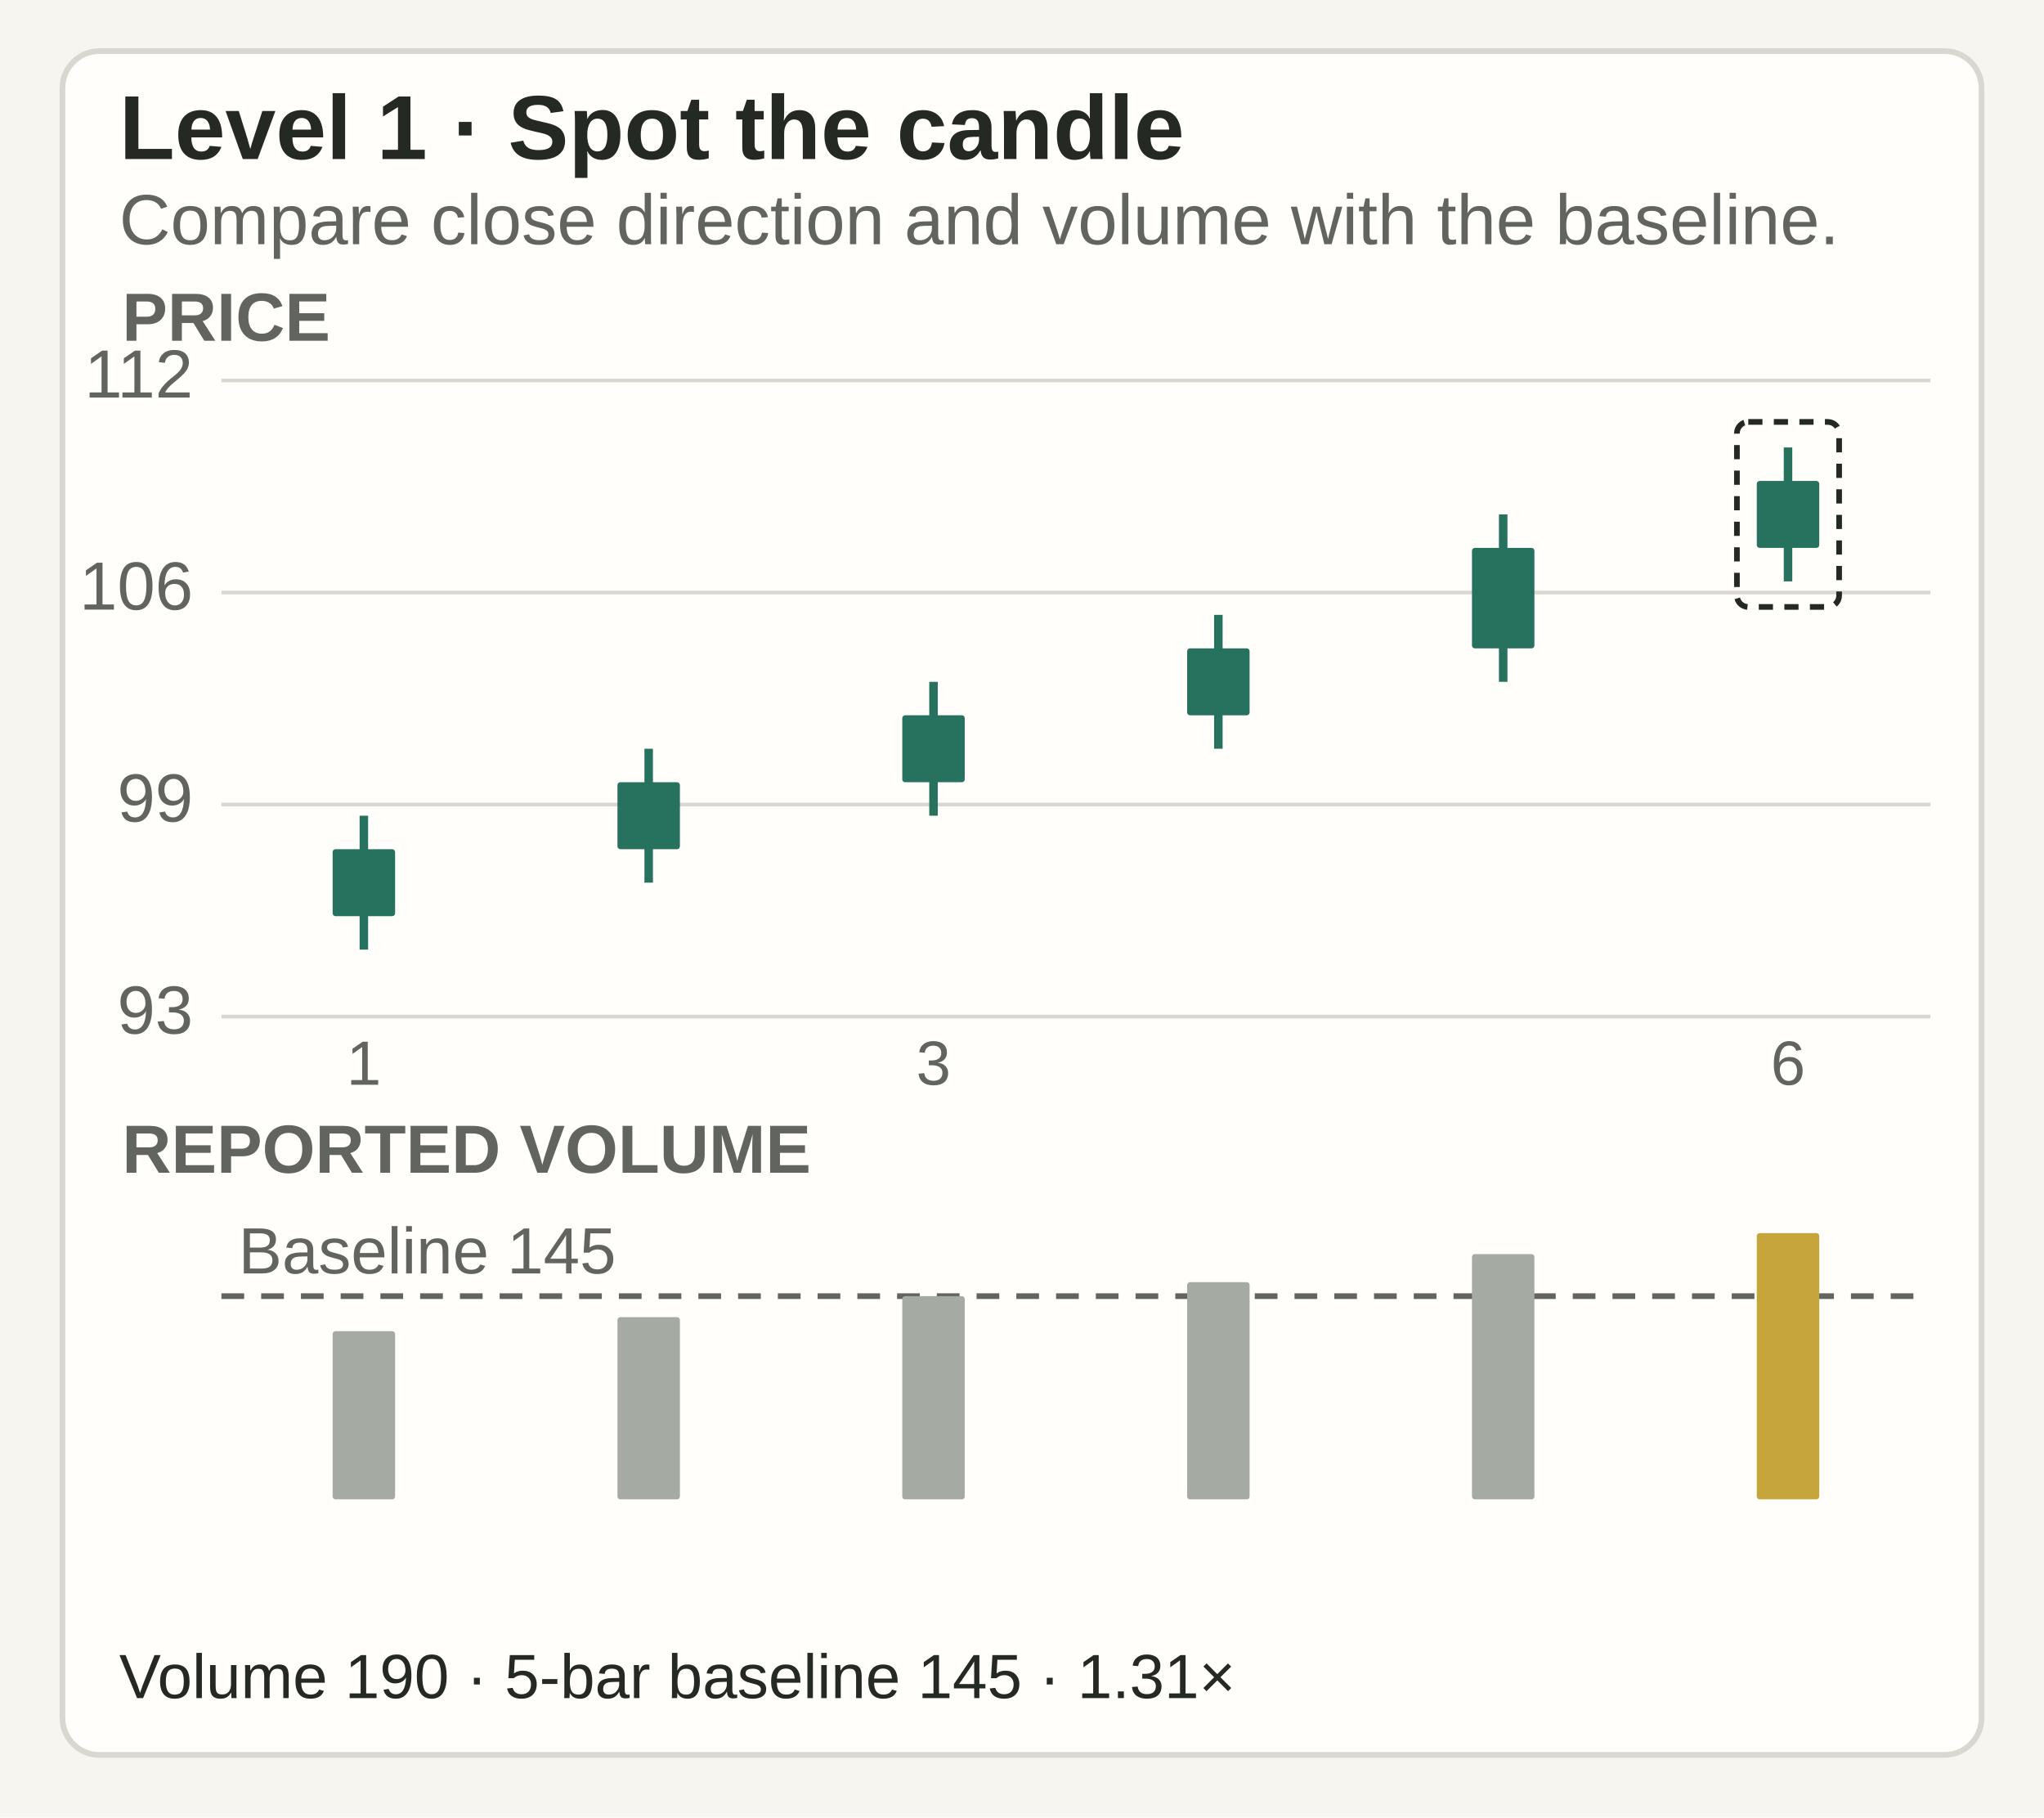
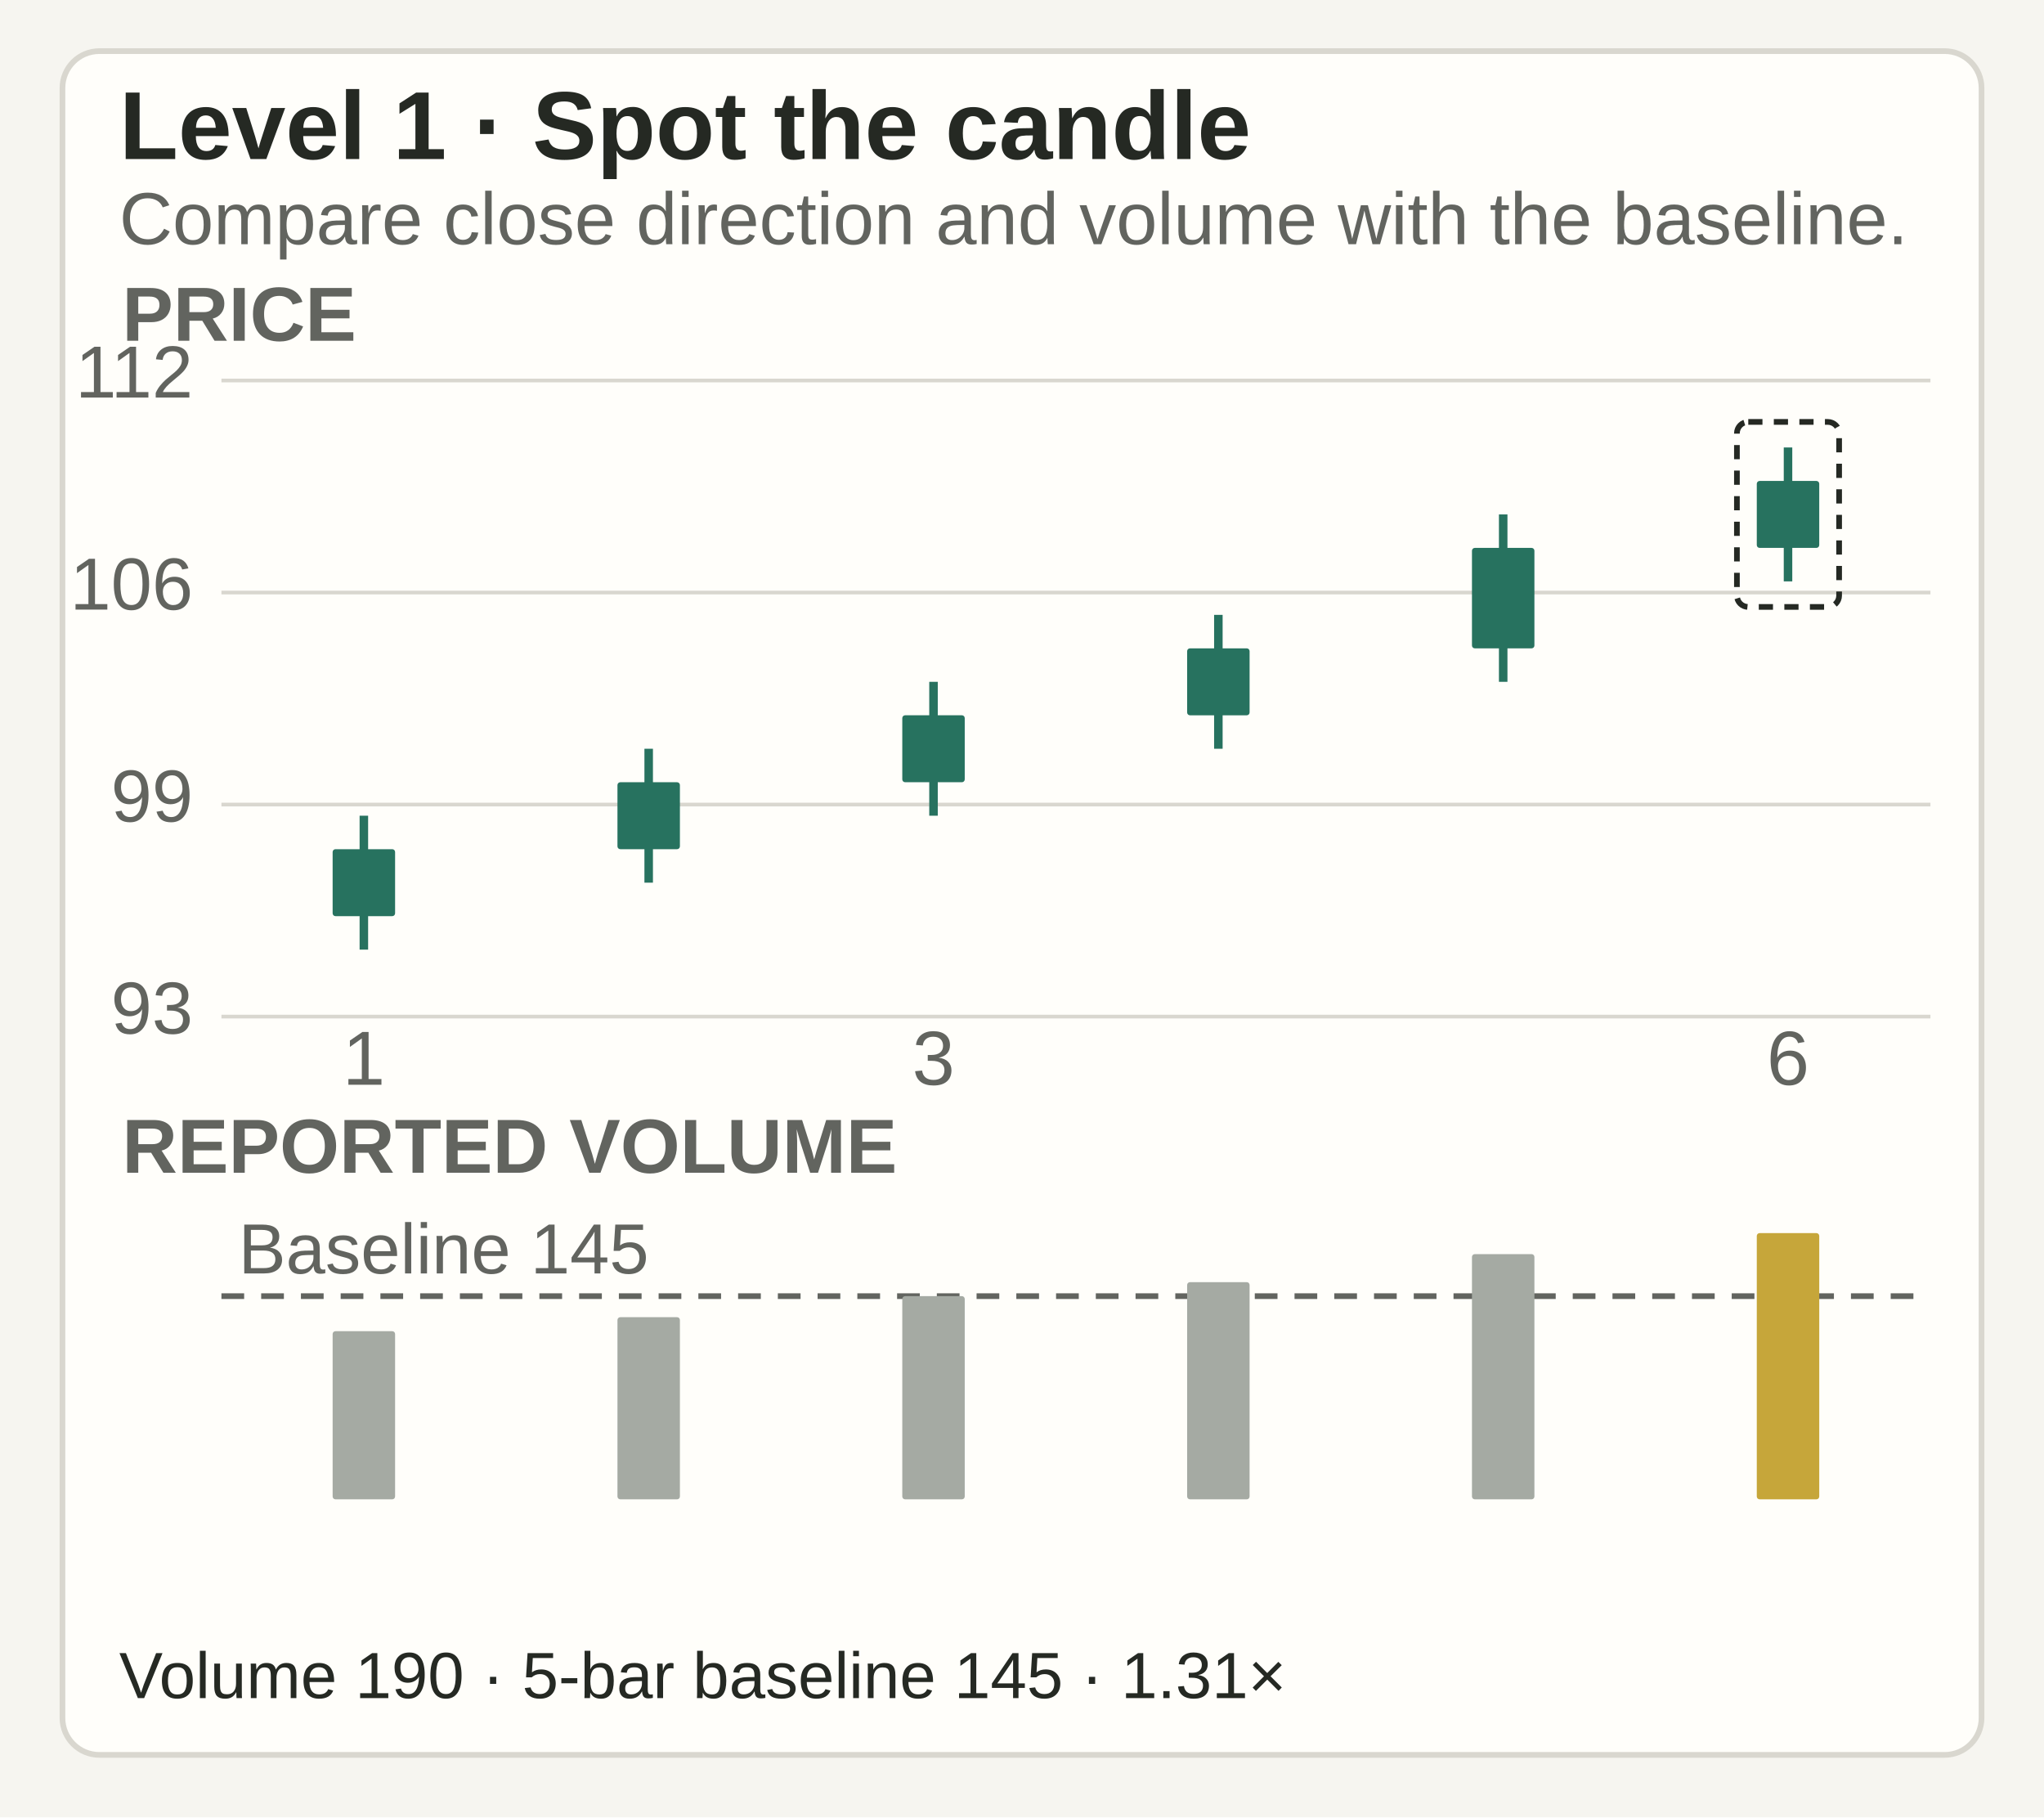
<svg xmlns="http://www.w3.org/2000/svg" width="720" height="640" viewBox="0 0 720 640" role="img" aria-labelledby="title desc">
  <rect width="720" height="640" fill="#f6f5f0" />
  <rect x="22" y="18" width="676" height="600" rx="13" fill="#fffefa" stroke="#d9d7cf" stroke-width="2" />
-   <text x="42" y="56" font-family="Arial,Helvetica,sans-serif" font-size="32" font-weight="700" fill="#252923">Level 1 · Spot the candle</text>
-   <text x="42" y="86" font-family="Arial,Helvetica,sans-serif" font-size="25" fill="#62645f">Compare close direction and volume with the baseline.</text>
-   <text x="43" y="120" font-family="Arial,Helvetica,sans-serif" font-size="24" font-weight="700" fill="#62645f">PRICE</text>
+   <text x="42" y="56" font-family="Arial,Helvetica,sans-serif" font-size="34" font-weight="700" fill="#252923">Level 1 · Spot the candle</text>
+   <text x="42" y="86" font-family="Arial,Helvetica,sans-serif" font-size="26" fill="#62645f">Compare close direction and volume with the baseline.</text>
+   <text x="43" y="120" font-family="Arial,Helvetica,sans-serif" font-size="27" font-weight="700" fill="#62645f">PRICE</text>
  <line x1="78" y1="134" x2="680" y2="134" stroke="#d9d7cf" stroke-width="1.3" />
-   <text x="68" y="140" font-family="Arial,Helvetica,sans-serif" font-size="24" text-anchor="end" fill="#62645f">112</text>
+   <text x="68" y="140" font-family="Arial,Helvetica,sans-serif" font-size="26" text-anchor="end" fill="#62645f">112</text>
  <line x1="78" y1="208.67" x2="680" y2="208.67" stroke="#d9d7cf" stroke-width="1.3" />
-   <text x="68" y="214.67" font-family="Arial,Helvetica,sans-serif" font-size="24" text-anchor="end" fill="#62645f">106</text>
+   <text x="68" y="214.67" font-family="Arial,Helvetica,sans-serif" font-size="26" text-anchor="end" fill="#62645f">106</text>
  <line x1="78" y1="283.33" x2="680" y2="283.33" stroke="#d9d7cf" stroke-width="1.3" />
-   <text x="68" y="289.33" font-family="Arial,Helvetica,sans-serif" font-size="24" text-anchor="end" fill="#62645f">99</text>
+   <text x="68" y="289.33" font-family="Arial,Helvetica,sans-serif" font-size="26" text-anchor="end" fill="#62645f">99</text>
  <line x1="78" y1="358" x2="680" y2="358" stroke="#d9d7cf" stroke-width="1.3" />
-   <text x="68" y="364" font-family="Arial,Helvetica,sans-serif" font-size="24" text-anchor="end" fill="#62645f">93</text>
+   <text x="68" y="364" font-family="Arial,Helvetica,sans-serif" font-size="26" text-anchor="end" fill="#62645f">93</text>
  <line x1="128.17" y1="287.26" x2="128.17" y2="334.42" stroke="#27725f" stroke-width="3" />
  <rect x="117.17" y="299.05" width="22" height="23.58" rx="1" fill="#27725f" />
-   <text x="128.17" y="382" text-anchor="middle" font-family="Arial,Helvetica,sans-serif" font-size="22" fill="#62645f">1</text>
+   <text x="128.17" y="382" text-anchor="middle" font-family="Arial,Helvetica,sans-serif" font-size="27" fill="#62645f">1</text>
  <line x1="228.50" y1="263.68" x2="228.50" y2="310.84" stroke="#27725f" stroke-width="3" />
  <rect x="217.50" y="275.47" width="22" height="23.58" rx="1" fill="#27725f" />
  <line x1="328.83" y1="240.11" x2="328.83" y2="287.26" stroke="#27725f" stroke-width="3" />
  <rect x="317.83" y="251.89" width="22" height="23.58" rx="1" fill="#27725f" />
-   <text x="328.83" y="382" text-anchor="middle" font-family="Arial,Helvetica,sans-serif" font-size="22" fill="#62645f">3</text>
+   <text x="328.83" y="382" text-anchor="middle" font-family="Arial,Helvetica,sans-serif" font-size="27" fill="#62645f">3</text>
  <line x1="429.17" y1="216.53" x2="429.17" y2="263.68" stroke="#27725f" stroke-width="3" />
  <rect x="418.17" y="228.32" width="22" height="23.58" rx="1" fill="#27725f" />
  <line x1="529.50" y1="181.16" x2="529.50" y2="240.11" stroke="#27725f" stroke-width="3" />
  <rect x="518.50" y="192.95" width="22" height="35.37" rx="1" fill="#27725f" />
  <line x1="629.83" y1="157.58" x2="629.83" y2="204.74" stroke="#27725f" stroke-width="3" />
  <rect x="618.83" y="169.37" width="22" height="23.58" rx="1" fill="#27725f" />
  <rect x="611.83" y="148.58" width="36" height="65.16" rx="4" fill="none" stroke="#252923" stroke-width="2" stroke-dasharray="5 4" />
-   <text x="629.83" y="382" text-anchor="middle" font-family="Arial,Helvetica,sans-serif" font-size="22" fill="#62645f">6</text>
-   <text x="43" y="413" font-family="Arial,Helvetica,sans-serif" font-size="24" font-weight="700" fill="#62645f">REPORTED VOLUME</text>
+   <text x="629.83" y="382" text-anchor="middle" font-family="Arial,Helvetica,sans-serif" font-size="27" fill="#62645f">6</text>
+   <text x="43" y="413" font-family="Arial,Helvetica,sans-serif" font-size="27" font-weight="700" fill="#62645f">REPORTED VOLUME</text>
  <line x1="78" y1="456.45" x2="680" y2="456.45" stroke="#62645f" stroke-width="2" stroke-dasharray="8 6" />
-   <text x="84" y="448.45" font-family="Arial,Helvetica,sans-serif" font-size="23" fill="#62645f">Baseline 145</text>
+   <text x="84" y="448.45" font-family="Arial,Helvetica,sans-serif" font-size="25" fill="#62645f">Baseline 145</text>
  <rect x="117.17" y="468.79" width="22" height="59.21" rx="1" fill="#a5aaa3" />
  <rect x="217.50" y="463.86" width="22" height="64.14" rx="1" fill="#a5aaa3" />
  <rect x="317.83" y="456.45" width="22" height="71.55" rx="1" fill="#a5aaa3" />
  <rect x="418.17" y="451.52" width="22" height="76.48" rx="1" fill="#a5aaa3" />
  <rect x="518.50" y="441.65" width="22" height="86.35" rx="1" fill="#a5aaa3" />
  <rect x="618.83" y="434.25" width="22" height="93.75" rx="1" fill="#c6a63a" />
-   <text x="42" y="598" font-family="Arial,Helvetica,sans-serif" font-size="22" fill="#252923">Volume 190 · 5-bar baseline 145 · 1.31×</text>
+   <text x="42" y="598" font-family="Arial,Helvetica,sans-serif" font-size="23" fill="#252923">Volume 190 · 5-bar baseline 145 · 1.31×</text>
</svg>
